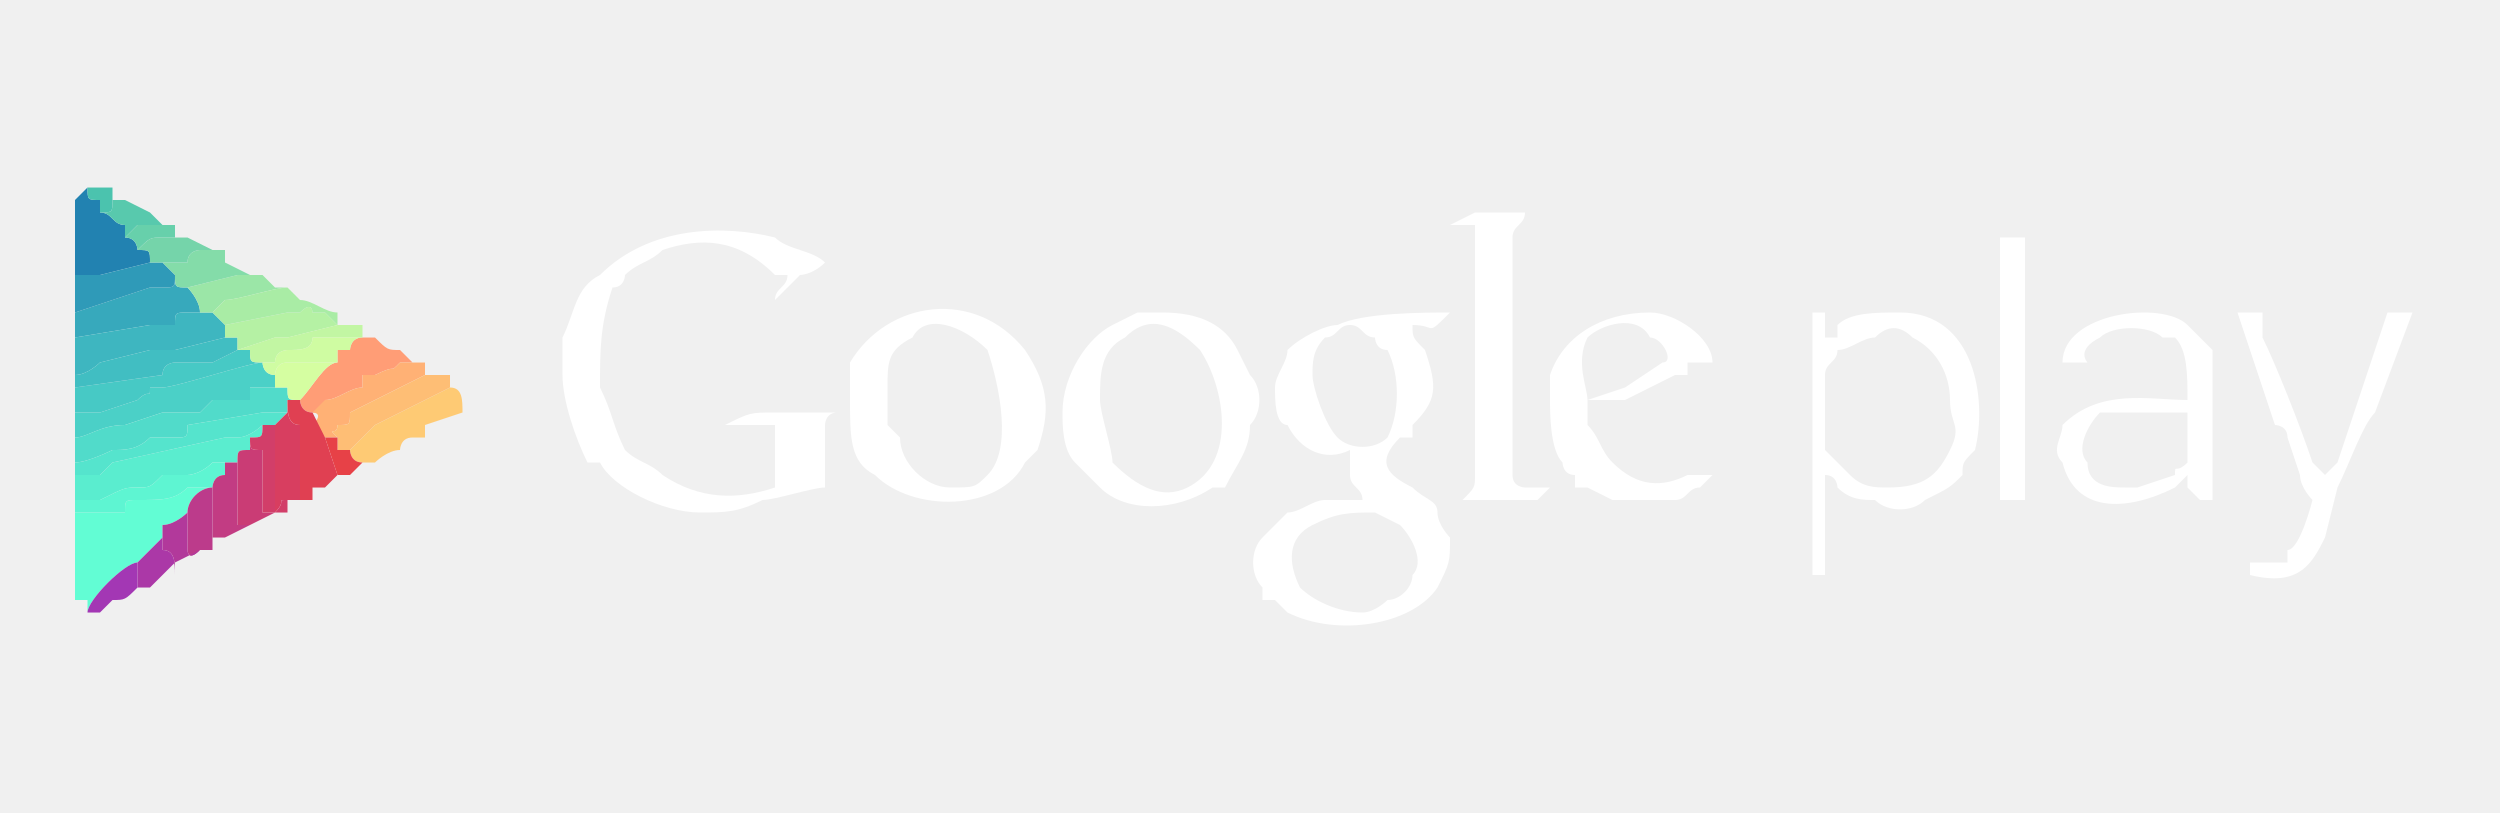
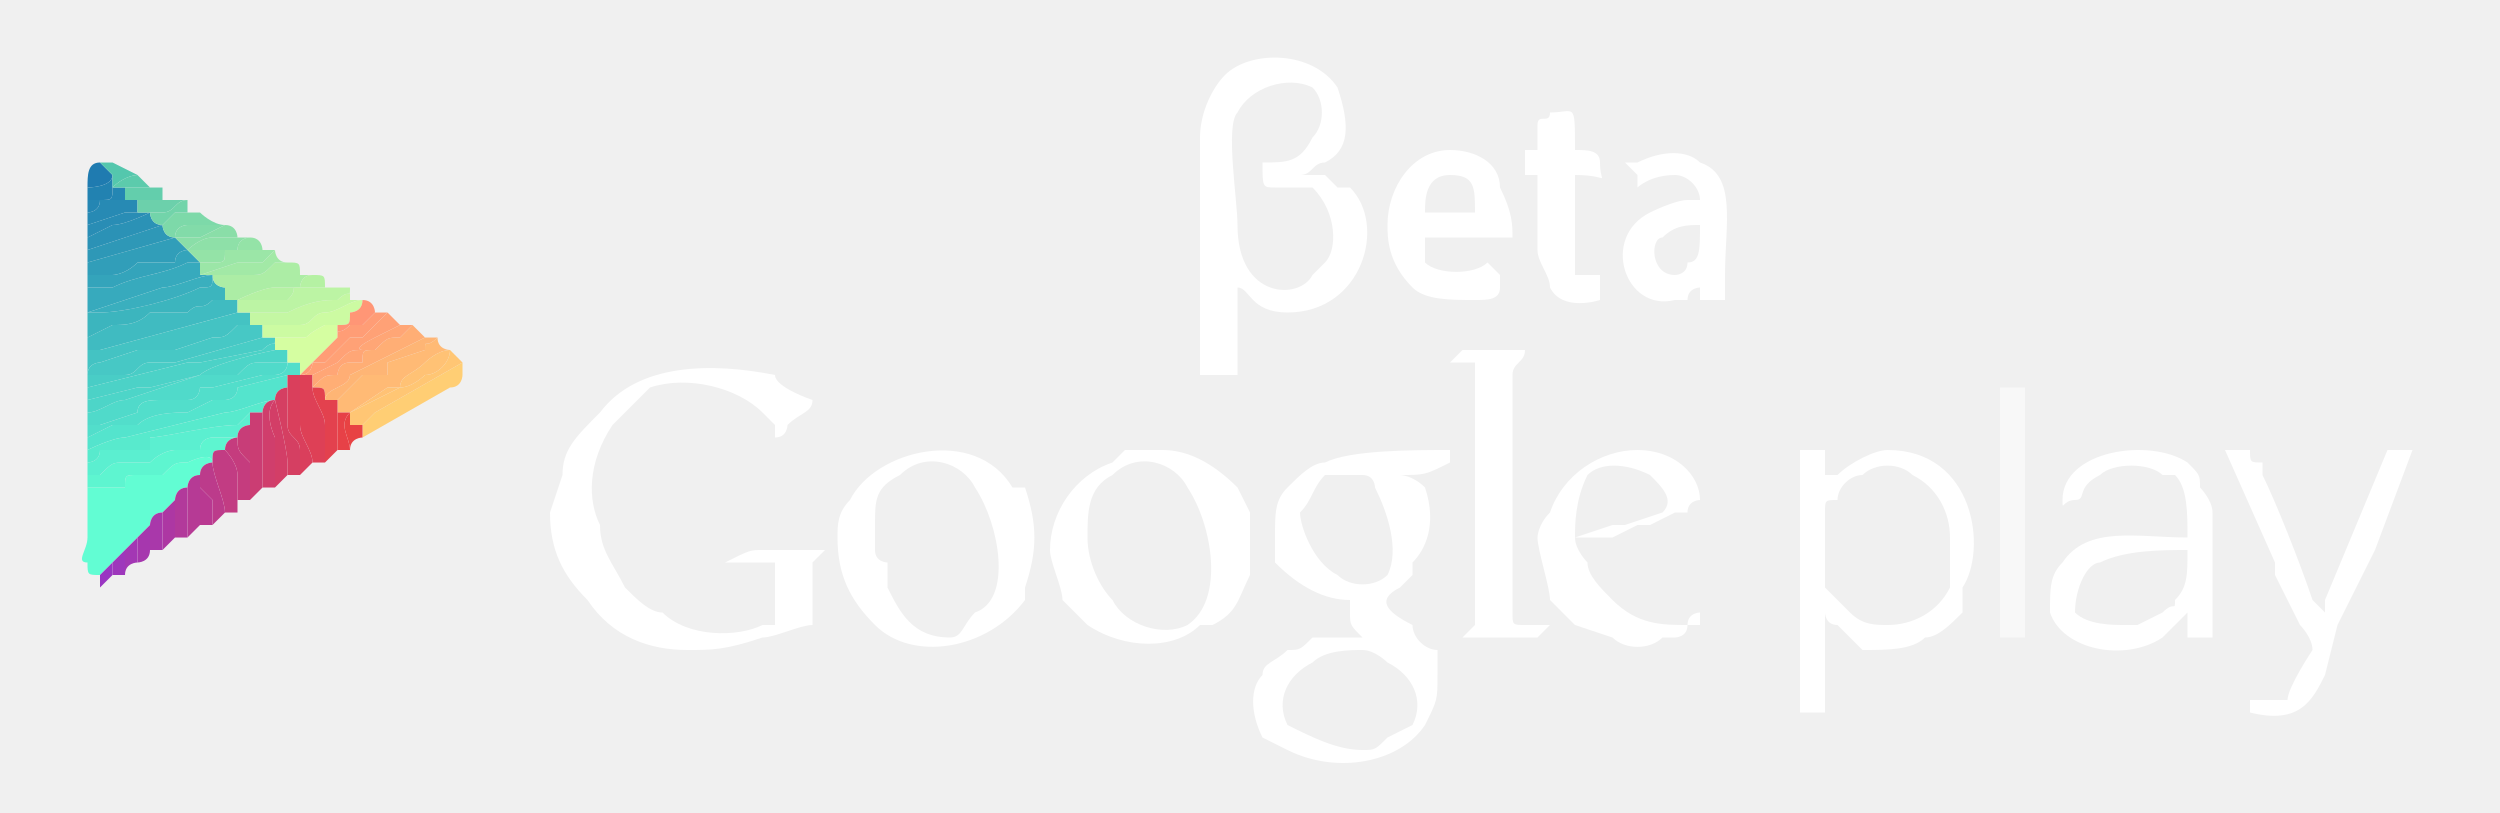
<svg xmlns="http://www.w3.org/2000/svg" xml:space="preserve" width="200px" height="65px" version="1.1" style="shape-rendering:geometricPrecision; text-rendering:geometricPrecision; image-rendering:optimizeQuality; fill-rule:evenodd; clip-rule:evenodd" viewBox="0 0 200 65">
  <defs>
    <style type="text/css">
   
-     .fil4 {fill:#2282B1}
-     .fil15 {fill:#2F9AB8}
-     .fil7 {fill:#37A9BC}
-     .fil8 {fill:#3EB6C0}
-     .fil13 {fill:#41BEC2}
-     .fil9 {fill:#47C9C5}
-     .fil37 {fill:#4BC3AE}
-     .fil3 {fill:#4BD0C7}
-     .fil5 {fill:#51DBCA}
-     .fil10 {fill:#55E4CD}
-     .fil34 {fill:#58C9AD}
-     .fil6 {fill:#5AEDCF}
-     .fil17 {fill:#5EF5D2}
-     .fil2 {fill:#62FDD4}
-     .fil36 {fill:#67D0AB}
-     .fil30 {fill:#75D4AA}
-     .fil25 {fill:#84DCA9}
-     .fil19 {fill:#9BE6A7}
-     .fil33 {fill:#A337B4}
-     .fil23 {fill:#A9ECA5}
-     .fil29 {fill:#AB38A7}
-     .fil31 {fill:#B2399B}
-     .fil20 {fill:#B5F1A4}
-     .fil27 {fill:#BC3B8B}
-     .fil22 {fill:#C23C83}
-     .fil24 {fill:#C2F6A3}
-     .fil21 {fill:#CA3C75}
-     .fil26 {fill:#CFFCA2}
-     .fil28 {fill:#D23E69}
+     .fil59 {fill:#1F7BB0}
+     .fil66 {fill:#2282B1}
+     .fil69 {fill:#2486B3}
+     .fil50 {fill:#278AB4}
+     .fil53 {fill:#298DB5}
+     .fil36 {fill:#2B92B6}
+     .fil28 {fill:#2E98B7}
+     .fil22 {fill:#319EB9}
+     .fil31 {fill:#34A4BB}
+     .fil17 {fill:#37AABD}
+     .fil29 {fill:#3AAFBE}
+     .fil11 {fill:#3CB5BE}
+     .fil7 {fill:#40BBC1}
+     .fil8 {fill:#44C3C3}
+     .fil10 {fill:#47C8C5}
+     .fil18 {fill:#49CDC6}
+     .fil19 {fill:#4CD2C7}
+     .fil16 {fill:#4DD5C8}
+     .fil9 {fill:#50DACA}
+     .fil15 {fill:#52DECB}
+     .fil68 {fill:#54C7AD}
+     .fil6 {fill:#54E4CD}
+     .fil14 {fill:#58EACD}
+     .fil13 {fill:#5BEFD0}
+     .fil78 {fill:#5CCBAC}
+     .fil12 {fill:#5EF5D0}
+     .fil5 {fill:#62FDD3}
+     .fil74 {fill:#63CEAC}
+     .fil61 {fill:#6CD0AB}
+     .fil67 {fill:#72D4AA}
+     .fil54 {fill:#7DD9A9}
+     .fil62 {fill:#82DBA9}
+     .fil1 {fill:#88DEB1}
+     .fil65 {fill:#8ADEA8}
+     .fil63 {fill:#8EE0A8}
+     .fil52 {fill:#94E3A7}
+     .fil79 {fill:#9A36C2}
+     .fil56 {fill:#9BE6A7}
+     .fil77 {fill:#9E37BC}
+     .fil44 {fill:#A2E9A6}
+     .fil76 {fill:#A337B4}
+     .fil70 {fill:#A637AE}
+     .fil4 {fill:#A6EBA9}
+     .fil72 {fill:#A938AA}
+     .fil23 {fill:#ACEDA5}
+     .fil55 {fill:#AD37A3}
+     .fil64 {fill:#B2399B}
+     .fil46 {fill:#B5F1A3}
+     .fil58 {fill:#B63A95}
+     .fil60 {fill:#B93991}
+     .fil49 {fill:#BC3B8B}
+     .fil30 {fill:#BCF4A4}
+     .fil40 {fill:#C23C83}
+     .fil25 {fill:#C4F7A3}
+     .fil48 {fill:#C53C7E}
+     .fil57 {fill:#C83D78}
+     .fil43 {fill:#CB3D73}
+     .fil27 {fill:#CCFBA2}
+     .fil41 {fill:#D03E6C}
+     .fil51 {fill:#D33E67}
+     .fil39 {fill:#D53F62}
    .fil32 {fill:#D5FEA1}
-     .fil18 {fill:#D83E60}
-     .fil16 {fill:#E04052}
-     .fil35 {fill:#E74147}
-     .fil14 {fill:#FEBE75}
-     .fil12 {fill:#FECA74}
-     .fil0 {fill:#FF9D76}
-     .fil11 {fill:#FFB175}
-     .fil1 {fill:white}
+     .fil35 {fill:#DA3F5C}
+     .fil26 {fill:#DE4056}
+     .fil45 {fill:#E3414E}
+     .fil71 {fill:#E74147}
+     .fil75 {fill:#E84243}
+     .fil3 {fill:#F8F8F8}
+     .fil34 {fill:#FEB575}
+     .fil73 {fill:#FF9676}
+     .fil42 {fill:#FF9D76}
+     .fil47 {fill:#FFA176}
+     .fil38 {fill:#FFA676}
+     .fil24 {fill:#FFAE75}
+     .fil20 {fill:#FFBA75}
+     .fil33 {fill:#FFC275}
+     .fil37 {fill:#FFC674}
+     .fil21 {fill:#FFCE74}
+     .fil2 {fill:white}
+     .fil0 {fill:white}
   
  </style>
  </defs>
  <g id="Слой_x0020_1">
-     <path class="fil0" d="M29 27c-1,0 -1,1 -1,1 -1,0 -1,0 -1,0 0,0 0,1 0,1 0,0 0,0 0,0 -1,0 -2,2 -3,3 0,0 0,0 0,0l0 0c0,0 0,1 1,1 0,0 0,0 1,0 0,-1 0,-1 0,-1 1,0 2,-1 3,-1 0,-1 0,0 0,-1l1 0c2,-1 1,0 2,-1l1 0c-1,-1 -1,-1 -1,-1 -1,0 -1,0 -2,-1l-1 0c0,-1 0,-1 0,-1l0 1c0,0 0,0 0,0z" />
-     <path class="fil0" d="M41 66c0,0 1,0 2,0l4 0c1,0 1,0 2,0l-8 0z" />
-     <path class="fil1" d="M109 49c-2,0 -4,-1 -5,-2 -1,-2 -1,-4 1,-5 2,-1 3,-1 5,-1 0,0 2,1 2,1 1,1 2,3 1,4 0,1 -1,2 -2,2 0,0 -1,1 -2,1zm-1 -23c1,0 1,1 2,1 0,0 0,1 1,1 1,2 1,5 0,7 -1,1 -3,1 -4,0 -1,-1 -2,-4 -2,-5 0,-1 0,-2 1,-3 1,0 1,-1 2,-1zm-6 5c0,1 0,3 1,3 1,2 3,3 5,2 0,1 0,1 0,2 0,1 1,1 1,2 -1,0 -2,0 -3,0 -1,0 -2,1 -3,1 0,0 -1,1 -2,2 -1,1 -1,3 0,4 0,1 0,1 0,1 1,0 1,0 1,0l1 1c4,2 10,1 12,-2 1,-2 1,-2 1,-4 0,0 -1,-1 -1,-2 0,-1 -1,-1 -2,-2 -2,-1 -3,-2 -1,-4l1 0c0,-1 0,0 0,-1 0,0 0,0 0,0 2,-2 2,-3 1,-6 -1,-1 -1,-1 -1,-2 2,0 1,1 3,-1 0,0 0,0 0,0 -2,0 -7,0 -9,1 -1,0 -3,1 -4,2 0,1 -1,2 -1,3z" />
-     <path class="fil1" d="M45 30c0,2 1,5 2,7 0,0 0,0 1,0 1,2 5,4 8,4 2,0 3,0 5,-1 1,0 4,-1 5,-1l0 -5c0,0 0,-1 1,-1 -2,0 -4,0 -5,0 -2,0 -2,0 -4,1l0 0 4 0 0 5c0,0 0,0 0,0 -3,1 -6,1 -9,-1 -1,-1 -2,-1 -3,-2 -1,-2 -1,-3 -2,-5 0,-3 0,-5 1,-8 1,0 1,-1 1,-1 1,-1 2,-1 3,-2 3,-1 6,-1 9,2 0,0 0,0 0,0l1 0c0,1 -1,1 -1,2 1,-1 1,-1 2,-2 0,0 1,0 2,-1 -1,-1 -3,-1 -4,-2 -4,-1 -10,-1 -14,3 -2,1 -2,3 -3,5l0 3z" />
-     <path class="fil1" d="M71 31c0,-2 0,-3 2,-4 1,-2 4,-1 6,1 1,3 2,8 0,10 -1,1 -1,1 -3,1 -2,0 -4,-2 -4,-4l-1 -1c0,0 0,-1 0,-1 0,-1 0,-1 0,-2zm-3 1c0,3 0,5 2,6 3,3 10,3 12,-1l1 -1c1,-3 1,-5 -1,-8 0,0 0,0 0,0 -4,-5 -11,-4 -14,1 0,1 0,2 0,3z" />
-     <path class="fil1" d="M88 32c0,-2 0,-4 2,-5 2,-2 4,-1 6,1 2,3 3,9 -1,11 -2,1 -4,0 -6,-2 0,-1 -1,-4 -1,-5zm-3 1c0,1 0,3 1,4 0,0 1,1 2,2 2,2 6,2 9,0l1 0c1,-2 2,-3 2,-5 1,-1 1,-3 0,-4l-1 -2c-1,-2 -3,-3 -6,-3 -1,0 -1,0 -2,0l-2 1c-2,1 -4,4 -4,7z" />
-     <path class="fil1" d="M151 39c-1,0 -2,0 -3,-1l-1 -1c0,0 -1,-1 -1,-1l0 -6c0,-1 1,-1 1,-2 1,0 2,-1 3,-1 1,-1 2,-1 3,0 2,1 3,3 3,5 0,2 1,2 0,4 -1,2 -2,3 -5,3zm-5 -12l0 -2 -1 0 0 21 1 0 0 -8c1,0 1,1 1,1l0 0c1,1 2,1 3,1 1,1 3,1 4,0 2,-1 2,-1 3,-2 0,-1 0,-1 1,-2 1,-4 0,-11 -6,-11 -2,0 -4,0 -5,1 0,1 0,1 0,1 -1,0 0,0 -1,0z" />
-     <path class="fil1" d="M170 39c-1,0 -3,0 -3,-2 -1,-1 0,-3 1,-4 2,0 5,0 7,0 0,2 0,3 0,4 -1,1 -1,0 -1,1 0,0 0,0 0,0l-3 1c0,0 0,0 -1,0zm-5 -10c0,0 1,0 2,0 0,0 -1,-1 1,-2 1,-1 4,-1 5,0 1,0 1,0 1,0 1,1 1,3 1,5 -3,0 -7,-1 -10,2 0,1 -1,2 0,3 1,4 5,4 9,2 0,0 0,0 0,0 0,0 0,0 0,0l1 -1 0 1c0,0 1,1 1,1l1 0c0,0 0,-1 0,-2l0 -8c0,-1 0,-2 0,-2 -1,-1 -1,-1 -2,-2 -2,-2 -10,-1 -10,3z" />
-     <path class="fil1" d="M116 18l2 0 0 20c0,1 0,1 -1,2l6 0 1 -1c0,0 0,0 0,0l-2 0c0,0 -1,0 -1,-1l0 -19c0,-1 1,-1 1,-2 0,0 -4,0 -4,0l-2 1c0,0 0,0 0,0 0,0 0,0 0,0l0 0z" />
-     <path class="fil1" d="M127 32c0,-1 -1,-3 0,-5 1,-1 4,-2 5,0 1,0 2,2 1,2l-3 2c0,0 0,0 0,0l-3 1zm10 6c-1,0 -1,0 -2,0 -2,1 -4,1 -6,-1l0 0c-1,-1 -1,-2 -2,-3 0,0 0,-1 0,-2 0,0 0,0 1,0 1,0 1,0 2,0l2 -1c0,0 0,0 0,0l2 -1c0,0 1,0 1,0 0,0 0,0 0,-1 1,0 1,0 2,0 0,-2 -3,-4 -5,-4 -4,0 -7,2 -8,5 0,1 0,1 0,2 0,1 0,4 1,5 0,0 0,1 1,1l0 1c0,0 1,0 1,0l2 1c1,0 3,0 4,0 1,0 1,0 1,0 1,0 1,-1 2,-1 0,0 0,0 0,0l1 -1c0,0 0,0 0,0z" />
-     <path class="fil1" d="M185 40c0,0 -1,4 -2,4 0,1 0,1 0,1 -1,0 -2,0 -3,0 0,0 0,1 0,1 4,1 5,-1 6,-3l1 -4c1,-2 2,-5 3,-6l3 -8 -2 0 -4 12c0,0 -1,1 -1,1l0 0c0,0 -1,-1 -1,-1 -1,-3 -3,-8 -4,-10 0,0 0,0 0,-1 0,0 0,0 0,-1l-2 0 3 9c0,0 1,0 1,1l1 3c0,1 1,2 1,2z" />
-     <polygon class="fil1" points="160,40 162,40 162,19 160,19 " />
-     <polygon class="fil1" points="137,38 137,38 137,38 " />
-     <path class="fil2" d="M6 41c0,2 0,5 0,7l1 0 0 1c0,-1 3,-4 4,-4l2 -2c0,0 0,-1 0,-1 1,0 2,-1 2,-1 0,-1 1,-2 2,-2 -1,0 -2,0 -2,0 -1,1 -2,1 -4,1 0,0 0,0 0,0 -1,0 -1,0 -1,1 0,0 0,0 -1,0 0,0 0,0 0,0 -1,0 -1,0 -2,0 0,0 -1,0 -1,0z" />
-     <path class="fil3" d="M6 33l0 2c1,0 2,-1 4,-1 0,0 0,0 0,0l3 -1c0,0 0,0 1,0 0,0 0,0 0,0 1,0 0,0 1,0 0,0 0,0 0,0 1,0 1,0 1,0 1,-1 1,-1 1,-1l3 0c0,-1 0,0 0,-1 1,0 2,0 3,0 -1,0 0,0 -1,0 0,0 0,-1 0,-1 0,0 0,0 0,0 0,0 0,0 0,0 -1,0 -1,-1 -1,-1 -1,0 -7,2 -8,2 0,0 0,0 -1,0 0,1 0,0 -1,1l-3 1c0,0 -1,0 -1,0 0,0 0,0 -1,0z" />
-     <path class="fil4" d="M6 48c0,-2 0,-5 0,-7l0 -1 0 -2 0 -1 0 -2 0 -2 0 -2 0 -1 0 -2 0 -3 0 -3c0,0 0,0 0,0 1,0 0,0 1,0 0,0 0,0 1,0l4 -1c0,-1 0,-1 -1,-1 0,0 0,-1 -1,-1 0,-1 0,0 0,-1 -1,0 -1,-1 -2,-1 0,-1 0,-1 0,-1 -1,0 -1,0 -1,-1l1 0c0,0 0,0 -1,0l0 0 -1 1c0,1 0,5 0,6l0 25c0,0 0,0 0,1 0,0 0,0 0,0z" />
-     <path class="fil5" d="M6 35l0 2 0 0c1,0 3,-1 3,-1 1,0 2,0 3,-1 1,0 2,0 2,0 1,0 1,0 1,-1l6 -1c0,0 1,0 2,0l0 0c0,-1 0,0 0,-1 0,0 0,0 0,0l1 0 0 0c-1,0 -1,0 -1,-1 0,0 0,0 0,0 -1,0 -2,0 -3,0 0,1 0,0 0,1l-3 0c0,0 0,0 -1,1 0,0 0,0 -1,0 0,0 0,0 0,0 -1,0 0,0 -1,0 0,0 0,0 0,0 -1,0 -1,0 -1,0l-3 1c0,0 0,0 0,0 -2,0 -3,1 -4,1z" />
-     <path class="fil6" d="M6 38l0 2c2,0 1,0 2,0 2,-1 2,-1 3,-1 1,0 1,0 2,-1 0,0 1,0 2,0 0,0 1,0 2,-1 0,0 1,0 1,0 1,0 1,0 1,0 0,-1 0,-1 1,-1 0,0 0,-1 0,-1 1,0 1,0 1,-1 0,0 -1,1 -2,1 0,0 0,0 -1,0l-9 2c-1,1 -1,1 -1,1 0,0 -2,0 -2,0z" />
-     <path class="fil7" d="M6 25l0 3c0,0 0,0 0,-1l6 -1c1,0 1,0 2,0 0,-1 0,-1 1,-1 0,0 1,0 1,0l0 0c0,-1 -1,-2 -1,-2 -1,0 -1,0 -1,-1 0,1 0,1 -1,1 0,0 -1,0 -1,0l-6 2z" />
-     <path class="fil8" d="M6 28l0 2 0 0c1,0 2,-1 2,-1l4 -1c0,0 1,0 1,0 0,0 0,0 1,0 0,0 0,0 0,0l4 -1c0,-1 0,0 0,-1 0,0 0,0 0,0 0,0 0,0 0,0 0,0 0,0 0,0 0,0 0,0 0,0l-1 -1 -1 0 0 0c0,0 -1,0 -1,0 -1,0 -1,0 -1,1 -1,0 -1,0 -2,0l-6 1c0,1 0,1 0,1z" />
-     <path class="fil9" d="M6 31l0 2c1,0 1,0 1,0 0,0 1,0 1,0l3 -1c1,-1 1,0 1,-1 1,0 1,0 1,0 1,0 7,-2 8,-2 0,0 0,0 0,0 0,0 0,0 0,0 0,0 0,0 0,0 -1,0 -1,0 -1,-1 0,0 0,0 0,0 0,0 0,0 0,0l-1 0 -2 1c0,0 -1,0 -1,0l-2 0c0,0 -1,0 -1,1l-7 1z" />
-     <path class="fil10" d="M6 37l0 1c0,0 2,0 2,0 0,0 0,0 1,-1l9 -2c1,0 1,0 1,0 1,0 2,-1 2,-1 0,0 0,0 1,0l1 -1 0 0c-1,0 -2,0 -2,0l-6 1c0,1 0,1 -1,1 0,0 -1,0 -2,0 -1,1 -2,1 -3,1 0,0 -2,1 -3,1l0 0z" />
-     <path class="fil11" d="M25 34l1 1c0,0 0,0 1,0 -1,-1 0,0 0,-1 1,0 1,0 1,-1l6 -3c0,0 0,0 0,0l1 0c0,0 0,0 0,0 0,0 0,0 0,0 0,0 0,0 -1,0 0,-1 0,-1 0,-1l-1 0 -1 0c-1,1 0,0 -2,1l-1 0c0,1 0,0 0,1 -1,0 -2,1 -3,1 0,0 -1,1 -1,1 0,0 1,0 0,1z" />
-     <path class="fil12" d="M28 36c0,0 0,1 1,1l1 0c0,0 0,0 0,0 0,0 1,-1 2,-1 0,0 0,-1 1,-1 0,0 0,0 0,0 1,0 0,0 1,0 0,0 0,-1 0,-1l3 -1c0,0 0,0 0,0l0 0c0,0 0,0 0,0 0,-1 0,-2 -1,-2l0 0c0,0 0,0 0,0l-6 3c-1,1 -1,1 -2,2l0 0z" />
-     <path class="fil13" d="M6 30l0 1 7 -1c0,-1 1,-1 1,-1l2 0c0,0 1,0 1,0l2 -1c0,0 0,-1 0,-1 0,0 0,0 0,0 -1,0 -1,0 -1,0l-4 1c0,0 0,0 0,0 -1,0 -1,0 -1,0 0,0 -1,0 -1,0l-4 1c0,0 -1,1 -2,1l0 0z" />
-     <path class="fil14" d="M27 35c0,0 0,0 0,1 1,0 0,0 1,0l0 0c1,-1 1,-1 2,-2l6 -3c0,0 0,0 0,0 0,-1 0,0 0,0 0,-1 0,-1 0,-1 -1,0 -1,0 -1,0l0 0c0,0 0,0 0,0 0,0 0,0 0,0l-1 0c0,0 0,0 0,0l-6 3c0,1 0,1 -1,1 0,1 -1,0 0,1z" />
-     <path class="fil15" d="M6 25l6 -2c0,0 1,0 1,0 1,0 1,0 1,-1 0,0 -1,-1 -1,-1 0,0 0,0 -1,0l-4 1c-1,0 -1,0 -1,0 -1,0 0,0 -1,0 0,0 0,0 0,0l0 3z" />
-     <path class="fil16" d="M23 32c0,1 0,2 1,2 0,1 0,1 0,2 0,1 0,2 0,4 0,0 0,0 0,0l1 0c0,-1 0,-1 0,-1 1,0 1,0 1,0l1 -1c1,0 1,0 1,0 0,0 -1,0 -1,0 0,0 0,0 0,0l-1 -3c0,0 0,0 0,0l-1 -2c-1,0 -1,-1 -1,-1l-1 0z" />
-     <path class="fil17" d="M6 40l0 1c0,0 1,0 1,0 1,0 1,0 2,0 0,0 0,0 0,0 1,0 1,0 1,0 0,-1 0,-1 1,-1 0,0 0,0 0,0 2,0 3,0 4,-1 0,0 1,0 2,0l0 0c0,0 0,-1 1,-1 0,0 0,-1 0,-1 0,0 -1,0 -1,0 -1,1 -2,1 -2,1 -1,0 -2,0 -2,0 -1,1 -1,1 -2,1 -1,0 -1,0 -3,1 -1,0 0,0 -2,0z" />
-     <path class="fil18" d="M23 33l-1 1c0,0 0,1 0,2 0,0 0,0 0,0l0 5c1,-1 0,-1 1,-1l0 0c0,0 0,0 0,0l1 0c0,0 0,0 0,0l0 0c1,0 0,0 0,0 0,0 0,0 0,0 0,-2 0,-3 0,-4 0,-1 0,-1 0,-2 -1,0 -1,-1 -1,-2 0,0 0,0 0,0 0,1 0,0 0,1z" />
-     <path class="fil19" d="M15 23c0,0 1,1 1,2l1 0c0,0 0,0 1,-1 1,0 4,-1 5,-1 0,0 0,0 -1,0 0,0 0,0 0,0l-1 -1c-1,0 -1,0 -2,0l-4 1z" />
-     <path class="fil20" d="M18 26c0,0 0,0 0,0 0,0 0,0 0,0 0,1 0,0 0,1 0,0 0,0 1,0 0,0 0,0 0,0 0,0 0,1 0,1l1 0 -1 0 3 -1c0,0 1,0 1,0 0,0 0,0 0,0l4 -1 0 0c0,0 0,0 0,0l0 0c0,0 -1,-1 -1,-1 0,0 0,0 -1,0 0,0 0,-1 -1,0 -1,0 0,0 -1,0 0,0 -5,1 -5,1z" />
-     <path class="fil21" d="M19 37c0,1 0,3 0,4 0,0 0,1 0,1 1,0 1,0 1,0 0,0 0,0 0,0l2 -1c0,0 0,0 0,0 0,0 0,0 -1,0 0,-1 0,-1 0,-2l0 -2c0,-1 0,-1 0,-1 -1,0 -1,0 -1,-1 0,0 0,1 0,1 -1,0 -1,0 -1,1z" />
-     <path class="fil22" d="M18 37c0,0 0,1 0,1 -1,0 -1,1 -1,1 0,1 0,4 0,4l0 0c1,0 0,0 1,0l2 -1c0,0 0,0 0,0 0,0 0,0 0,0 0,0 0,0 0,0 0,0 0,0 -1,0 0,0 0,-1 0,-1 0,-1 0,-3 0,-4 0,0 0,0 -1,0z" />
-     <path class="fil23" d="M17 25l1 1c0,0 0,0 0,0 0,0 0,0 0,0 0,0 5,-1 5,-1 1,0 0,0 1,0 1,-1 1,0 1,0 1,0 1,0 1,0 0,0 1,1 1,1 0,-1 0,-1 0,-1 -1,0 -2,-1 -3,-1 0,0 0,0 0,0l-1 -1c-1,0 -4,1 -5,1 -1,1 -1,1 -1,1z" />
-     <path class="fil24" d="M20 28c0,0 0,0 0,0 0,0 0,0 0,0 0,1 0,1 1,1 0,0 0,0 1,0 0,-1 1,-1 1,-1 1,0 2,0 2,-1 1,0 1,0 2,0 1,0 0,0 2,0 0,0 0,0 0,0l0 -1c-1,0 -1,0 -1,0l-1 0 0 0 -4 1c0,0 0,0 0,0 0,0 -1,0 -1,0l-3 1 1 0z" />
-     <path class="fil25" d="M13 21c0,0 1,1 1,1 0,1 0,1 1,1l4 -1c1,0 1,0 2,0 0,0 0,0 -1,0 0,0 0,0 0,0 0,0 0,0 0,0l-2 -1c0,0 0,0 0,0 0,-1 0,-1 0,-1 0,0 0,0 0,0l-1 0c0,0 0,0 -1,0 0,0 -1,0 -1,1 0,0 0,0 0,0 -1,0 -1,0 -1,0 -1,0 -1,0 -1,0z" />
-     <path class="fil26" d="M21 29c0,0 0,0 0,0 0,0 0,0 0,0 0,0 0,0 0,0 0,0 0,1 1,1l0 0c0,0 0,-1 1,-1 1,0 0,0 1,0 1,0 2,0 3,0 0,0 0,0 0,0 0,0 0,-1 0,-1 0,0 0,0 1,0 0,0 0,-1 1,-1 -2,0 -1,0 -2,0 -1,0 -1,0 -2,0 0,1 -1,1 -2,1 0,0 -1,0 -1,1 -1,0 -1,0 -1,0z" />
-     <path class="fil27" d="M15 41c0,0 0,1 0,2 0,0 0,1 0,1 0,0 0,1 1,0 0,0 1,0 1,0 0,0 0,0 0,-1l0 0c0,0 0,-3 0,-4l0 0c-1,0 -2,1 -2,2z" />
-     <path class="fil28" d="M21 34c0,1 0,1 -1,1 0,1 0,1 1,1 0,0 0,0 0,1l0 2c0,1 0,1 0,2 1,0 1,0 1,0 0,0 0,0 1,0 0,-1 0,0 0,-1 -1,0 0,0 -1,1l0 -5c0,0 0,0 0,0 0,-1 0,-2 0,-2 -1,0 -1,0 -1,0z" />
-     <path class="fil29" d="M11 45c0,0 0,1 0,2 0,0 0,0 0,0l0 0c1,0 1,0 1,0l2 -2c0,1 0,0 0,1 0,-1 0,-2 -1,-2 0,-1 0,-1 0,-2 0,0 0,1 0,1l-2 2z" />
-     <path class="fil30" d="M11 20c1,0 1,0 1,1 1,0 1,0 1,0 0,0 0,0 1,0 0,0 0,0 1,0 0,0 0,0 0,0 0,-1 1,-1 1,-1 1,0 1,0 1,0 0,0 0,0 0,0l-2 -1c-1,0 -1,0 -1,0 -1,0 -1,0 -1,0 -1,0 -1,0 -2,1z" />
-     <path class="fil31" d="M13 42c0,1 0,1 0,2 1,0 1,1 1,2 0,-1 0,0 0,-1l2 -1c-1,1 -1,0 -1,0 0,0 0,-1 0,-1 0,-1 0,-2 0,-2 0,0 -1,1 -2,1z" />
-     <path class="fil32" d="M22 30c0,0 0,0 0,0 0,0 0,0 0,0 0,0 0,1 0,1 1,0 0,0 1,0 0,0 0,0 0,0 0,1 0,1 1,1 0,0 0,0 0,0 1,-1 2,-3 3,-3 -1,0 -2,0 -3,0 -1,0 0,0 -1,0 -1,0 -1,1 -1,1l0 0z" />
-     <path class="fil33" d="M7 48l0 1c0,0 0,0 1,0 0,0 1,-1 1,-1 1,0 1,0 2,-1l0 0c0,0 0,0 0,0 0,-1 0,-2 0,-2 -1,0 -4,3 -4,4l0 -1z" />
-     <path class="fil34" d="M8 17c1,0 1,1 2,1 0,1 0,0 0,1 1,-1 1,-1 1,-1 1,0 1,0 1,0 1,0 1,0 1,0 0,0 0,0 -1,-1l-2 -1c0,0 0,0 -1,0 0,1 0,1 -1,1z" />
-     <path class="fil35" d="M28 38c0,0 0,0 1,-1l0 0c1,0 1,0 1,0 0,0 0,0 0,0l-1 0c-1,0 -1,-1 -1,-1 -1,0 0,0 -1,0 0,-1 0,-1 0,-1 -1,0 -1,0 -1,0 0,0 0,0 0,0l1 3c0,0 0,0 0,0 0,0 1,0 1,0z" />
-     <path class="fil36" d="M10 19c1,0 1,1 1,1 1,-1 1,-1 2,-1 0,0 0,0 1,0 0,0 0,0 1,0 0,0 0,0 -1,0l0 -1c0,0 0,0 -1,0l0 0c0,0 0,0 -1,0 0,0 0,0 -1,0 0,0 0,0 -1,1z" />
-     <path class="fil37" d="M8 17c1,0 1,0 1,-1 1,0 1,0 1,0 0,0 0,0 -1,0 0,0 0,0 0,-1 -1,0 -1,0 -1,0l0 0 -1 0c0,1 0,1 1,1 0,0 0,0 0,1z" />
+     <g id="_113711320064">
+       <path class="fil0" d="M101 13c0,2 0,2 1,2 0,0 2,0 3,0 2,2 2,5 1,6l-1 1c-1,2 -6,2 -6,-4 0,-2 -1,-8 0,-9 1,-2 4,-3 6,-2 1,1 1,3 0,4 -1,2 -2,2 -4,2 0,0 0,0 0,0zm-5 -2l0 19 3 0 0 -7c1,0 1,2 4,2 6,0 8,-7 5,-10 -1,0 -1,0 -1,0 0,0 0,0 0,0 -1,-1 -1,-1 -1,-1 0,0 -1,0 -2,0 1,0 1,-1 2,-1 2,-1 2,-3 1,-6 -2,-3 -7,-3 -9,-1 -1,1 -2,3 -2,5z" />
+       <path class="fil0" d="M116 14c2,0 2,1 2,3l-4 0c0,-1 0,-3 2,-3zm-5 4c0,1 0,3 2,5 1,1 3,1 5,1 1,0 2,0 2,-1 0,0 0,-1 0,-1 0,0 0,0 -1,-1 -1,1 -4,1 -5,0 0,-1 0,-1 0,-2l7 0c0,-1 0,-2 -1,-4 0,-2 -2,-3 -4,-3 -3,0 -5,3 -5,6z" />
+       <path class="fil0" d="M134 22c-2,0 -2,-3 -1,-3 1,-1 2,-1 3,-1 0,2 0,3 -1,3 0,1 -1,1 -1,1zm-4 -9l1 1c0,1 0,1 0,1 0,0 1,-1 3,-1 1,0 2,1 2,2 -1,0 -1,0 -1,0 -1,0 -3,1 -3,1 -4,2 -2,8 2,7 0,0 1,0 1,0 0,-1 1,-1 1,-1 0,0 0,0 0,1l2 0c0,-1 0,-1 0,-2 0,-4 1,-8 -2,-9 -1,-1 -3,-1 -5,0 0,0 0,0 -1,0z" />
+       <path class="fil0" d="M123 10l0 2c-1,0 -1,0 -1,0l0 2c0,0 0,0 1,0l0 6c0,1 1,2 1,3 1,2 4,1 4,1l0 -2 0 0 -2 0c0,-1 0,-1 0,-1l0 -7c3,0 2,1 2,-1 0,-1 -1,-1 -2,-1 0,-4 0,-3 -2,-3 0,1 -1,0 -1,1z" />
+     </g>
+     <g id="_113711317344">
+       <polygon class="fil1" points="6,27 6,27 6,27 " />
+       <polygon class="fil1" points="6,27 6,27 " />
+     </g>
+     <g id="_113711314880">
+       <g>
+         <path class="fil2" d="M109 60c-2,0 -4,-1 -6,-2 -1,-2 0,-4 2,-5 1,-1 3,-1 4,-1 1,0 2,1 2,1 2,1 3,3 2,5 0,0 -2,1 -2,1 -1,1 -1,1 -2,1zm-2 -22c1,0 2,0 2,0 1,0 1,1 1,1 1,2 2,5 1,7 -1,1 -3,1 -4,0 -2,-1 -3,-4 -3,-5 1,-1 1,-2 2,-3 0,0 1,0 1,0zm-5 5c0,1 0,2 0,2 2,2 4,3 6,3 0,0 0,0 0,1 0,1 0,1 1,2 -1,0 -3,0 -4,0 -1,1 -1,1 -2,1 -1,1 -2,1 -2,2 -1,1 -1,3 0,5 0,0 0,0 0,0 0,0 0,0 0,0l2 1c4,2 9,1 11,-2 1,-2 1,-2 1,-4 0,0 0,-1 0,-2 -1,0 -2,-1 -2,-2 -2,-1 -3,-2 -1,-3l1 -1c0,0 0,0 0,0 0,0 0,0 0,-1 1,-1 2,-3 1,-6 -1,-1 -2,-1 -2,-1 2,0 2,0 4,-1 0,-1 0,0 0,-1 -3,0 -8,0 -10,1 -1,0 -2,1 -3,2 -1,1 -1,2 -1,4z" />
+         <path class="fil2" d="M44 41c0,3 1,5 3,7 0,0 0,0 0,0 2,3 5,4 8,4 2,0 3,0 6,-1 1,0 3,-1 4,-1l0 -5c0,0 1,-1 1,-1 -2,0 -3,0 -5,0 -1,0 -1,0 -3,1l0 0 4 0 0 5c-1,0 0,0 -1,0 -2,1 -6,1 -8,-1 -1,0 -2,-1 -3,-2 -1,-2 -2,-3 -2,-5 -1,-2 -1,-5 1,-8 0,0 0,0 1,-1 1,-1 1,-1 2,-2 3,-1 7,0 9,2 0,0 0,0 0,0l1 1c0,0 0,0 0,1 1,0 1,-1 1,-1 1,-1 2,-1 2,-2 0,0 -3,-1 -3,-2 -5,-1 -11,-1 -14,3 -2,2 -3,3 -3,5l-1 3z" />
+         <path class="fil2" d="M70 42c0,-2 0,-3 2,-4 2,-2 5,-1 6,1 2,3 3,9 0,10 -1,1 -1,2 -2,2 -3,0 -4,-2 -5,-4l0 -2c0,0 -1,0 -1,-1 0,0 0,-1 0,-2zm-3 1c0,3 1,5 3,7 3,3 9,2 12,-2l0 -1c1,-3 1,-5 0,-8 0,0 0,0 -1,0 -3,-5 -11,-3 -13,1 -1,1 -1,2 -1,3z" />
+         <path class="fil2" d="M87 43c0,-2 0,-4 2,-5 2,-2 5,-1 6,1 2,3 3,9 0,11 -2,1 -5,0 -6,-2 -1,-1 -2,-3 -2,-5zm-3 1c0,1 1,3 1,4 1,1 2,2 2,2 3,2 7,2 9,0l1 0c2,-1 2,-2 3,-4 0,-2 0,-4 0,-5l-1 -2c-2,-2 -4,-3 -6,-3 -1,0 -2,0 -3,0l-1 1c-3,1 -5,4 -5,7z" />
+         <path class="fil2" d="M151 50c-1,0 -2,0 -3,-1l-1 -1c0,0 -1,-1 -1,-1l0 -6c0,-1 0,-1 1,-1 0,-1 1,-2 2,-2 1,-1 3,-1 4,0 2,1 3,3 3,5 0,2 0,2 0,4 -1,2 -3,3 -5,3zm-5 -11l0 -3 -2 0 0 21 2 0 0 -8c0,0 0,1 1,1l0 0c1,1 1,1 2,2 2,0 4,0 5,-1 1,0 2,-1 3,-2 0,-1 0,-1 0,-2 2,-3 1,-11 -6,-11 -1,0 -3,1 -4,2 0,0 0,0 -1,0 0,0 0,0 0,1z" />
+         <path class="fil2" d="M170 50c-1,0 -3,0 -4,-1 0,-2 1,-4 2,-4 2,-1 5,-1 7,-1 0,2 0,3 -1,4 0,1 0,0 -1,1 0,0 0,0 0,0l-2 1c0,0 0,0 -1,0zm-5 -10c0,1 0,0 1,0 1,0 0,-1 2,-2 1,-1 4,-1 5,0 0,0 0,0 1,0 1,1 1,3 1,5 -4,0 -8,-1 -10,2 -1,1 -1,2 -1,4 1,3 6,4 9,2 1,-1 1,-1 1,-1 0,0 0,0 0,0l1 -1 0 1c0,0 0,1 0,1l2 0c0,0 0,-1 0,-2l0 -8c0,-1 -1,-2 -1,-2 0,-1 0,-1 -1,-2 -3,-2 -10,-1 -10,3z" />
+         <path class="fil2" d="M115 29l3 0 0 21c0,0 -1,1 -1,1l6 0 0 0c1,-1 0,0 1,-1l-2 0c-1,0 -1,0 -1,-1l0 -19c0,-1 1,-1 1,-2 -1,0 -4,0 -5,0l-1 1c0,0 0,0 0,0 0,0 0,0 0,0l-1 0z" />
+         <path class="fil2" d="M126 43c0,-1 0,-3 1,-5 1,-1 3,-1 5,0 1,1 2,2 1,3l-3 1c0,0 -1,0 -1,0l-3 1zm10 6c0,0 -1,0 -1,1 -2,0 -4,0 -6,-2l0 0c-1,-1 -2,-2 -2,-3 0,0 -1,-1 -1,-2 1,0 1,0 2,0 0,0 1,0 1,0l2 -1c1,0 1,0 1,0l2 -1c0,0 0,0 0,0 1,0 1,0 1,0 0,-1 1,-1 1,-1 0,-2 -2,-4 -5,-4 -3,0 -6,2 -7,5 -1,1 -1,2 -1,2 0,1 1,4 1,5 1,1 1,1 1,1l1 1c0,0 0,0 0,0l3 1c1,1 3,1 4,0 0,0 1,0 1,0 0,0 1,0 1,-1 1,0 0,0 1,0l0 -1c0,0 0,0 0,0z" />
+         <path class="fil2" d="M185 52c0,0 -2,3 -2,4 0,0 -1,0 -1,0 -1,0 -1,0 -2,0 0,1 0,1 0,1 4,1 5,-1 6,-3l1 -4c1,-2 2,-4 3,-6l3 -8 -2 0 -5 12c0,0 0,1 0,1l0 0c0,0 -1,-1 -1,-1 -1,-3 -3,-8 -4,-10 0,0 0,0 0,-1 -1,0 -1,0 -1,-1l-2 0 4 9c0,0 0,1 0,1l2 4c0,0 1,1 1,2z" />
+         <polygon class="fil2" points="136,49 137,49 136,49 " />
+       </g>
+       <polygon class="fil3" points="160,51 162,51 162,31 160,31 " />
+     </g>
+     <polygon class="fil4" points="7,27 6,27 " />
+     <g id="_113711322208">
+       <path class="fil5" d="M7 39c0,2 0,3 0,4 0,1 -1,2 0,2 0,1 0,1 1,1l1 -1c0,0 0,0 1,-1 0,0 1,-1 1,-1 0,0 1,-1 1,-1 0,0 0,-1 1,-1 0,0 1,-1 1,-1 0,0 0,-1 1,-1 0,0 0,0 0,0 0,0 0,-1 1,-1 0,0 0,0 0,0 0,-1 1,-1 1,-1 0,-1 -2,0 -2,0 -1,0 -1,0 -2,1 0,0 -1,0 -1,0l-1 0c-1,0 -1,0 -1,1 0,0 -1,0 -1,0l-2 0z" />
+       <path class="fil6" d="M7 35l0 1c0,0 2,-1 3,-1l8 -2c1,0 3,-1 4,-1 0,0 0,0 0,0 0,0 0,0 0,0 0,-1 1,-1 1,-1 0,0 0,-1 0,-1l-4 1c0,1 -1,1 -1,1 0,0 -1,0 -1,0l-2 1c-1,0 -3,0 -4,1 -1,0 -1,0 -1,0 -1,0 -1,0 -1,0l-2 1z" />
+       <path class="fil7" d="M7 27l0 1c0,0 1,0 1,0l11 -3c0,0 0,0 0,-1 0,0 0,0 0,0 0,0 0,0 0,0 0,0 0,0 0,0l-1 0c0,0 0,0 -1,0 0,0 0,0 0,0 -1,1 -1,0 -2,1 -1,0 -3,0 -3,0l0 0c-1,1 -2,1 -3,1 0,0 0,0 0,0 0,0 0,0 0,0l-2 1z" />
+       <path class="fil8" d="M7 28l0 2c0,-1 1,-1 1,-1l3 -1c1,0 0,0 2,0 0,0 0,0 1,0l3 -1c1,0 1,0 2,-1l1 0c0,0 0,0 0,0 0,0 0,0 0,-1 0,0 0,0 0,0 0,0 0,0 -1,0l-11 3c0,0 -1,0 -1,0z" />
+       <path class="fil9" d="M7 33l0 1c0,0 0,0 1,0l3 -1c0,-1 1,-1 2,-1 1,0 2,0 2,0 1,0 1,-1 1,-1 1,0 1,0 1,0l4 -1c0,0 0,0 1,0 0,0 1,0 1,-1 1,0 1,0 1,0 0,0 0,0 -1,0 0,0 0,0 0,0 -1,0 -1,0 -2,0 -1,0 -1,0 -2,1 0,0 -1,0 -1,0 0,0 -1,0 -1,0 0,0 -1,0 -1,0l-6 2c-1,0 -2,1 -3,1z" />
+       <path class="fil10" d="M7 30l0 1c0,0 0,0 0,-1l3 0c1,0 1,-1 2,-1 1,0 1,0 2,0l7 -2c0,0 0,0 0,-1 0,0 0,0 -1,0l-1 0c-1,1 -1,1 -2,1l-3 1c-1,0 -1,0 -1,0 -2,0 -1,0 -2,0l-3 1c0,0 -1,0 -1,1z" />
+       <path class="fil11" d="M7 25l0 2 2 -1c0,0 0,0 0,0 0,0 0,0 0,0 1,0 2,0 3,-1l0 0c0,0 2,0 3,0 1,-1 1,0 2,-1 0,0 0,0 0,0 1,0 1,0 1,0 0,-1 0,-1 0,-1 0,0 -1,0 -1,-1 0,1 0,1 -1,1 -2,1 -6,2 -8,2 0,0 -1,0 -1,0z" />
+       <path class="fil12" d="M7 38l0 1 2 0c0,0 1,0 1,0 0,-1 0,-1 1,-1l1 0c0,0 1,0 1,0 1,-1 1,-1 2,-1 0,0 2,-1 2,0l0 0c0,-1 0,-1 1,-1 0,0 0,0 0,0 0,0 0,0 0,0 0,-1 1,-1 1,-1 0,0 -1,0 -2,0 0,0 -1,0 -1,1 -1,0 -1,0 -2,0 0,0 -1,0 -2,1 -1,0 0,0 -2,0 0,0 0,0 0,0 -1,0 -1,0 -2,1 0,0 -1,0 -1,0z" />
+       <path class="fil13" d="M7 37l0 1c0,0 1,0 1,0 1,-1 1,-1 2,-1 0,0 0,0 0,0 2,0 1,0 2,0 1,-1 2,-1 2,-1 1,0 1,0 2,0 0,-1 1,-1 1,-1 1,0 2,0 2,0 0,0 0,0 0,0 0,-1 1,-1 1,-1 0,0 0,0 0,-1 0,0 -1,1 -1,1 -2,0 -6,1 -7,1 0,0 0,0 0,1l-4 0c0,1 -1,1 -1,1z" />
+       <path class="fil14" d="M7 36l0 1c0,0 1,0 1,-1l4 0c0,-1 0,-1 0,-1 1,0 5,-1 7,-1 0,0 1,-1 1,-1 0,0 0,0 0,0 0,0 0,0 0,0 0,0 1,0 1,0 0,0 0,-1 1,-1 0,0 0,0 0,0 -1,0 -3,1 -4,1l-8 2c-1,0 -3,1 -3,1z" />
+       <path class="fil15" d="M7 34l0 1 2 -1c0,0 0,0 1,0 0,0 0,0 1,0 1,-1 3,-1 4,-1l2 -1c0,0 1,0 1,0 0,0 1,0 1,-1l4 -1c1,0 1,0 1,0l0 0 0 0c0,-1 0,-1 0,-1 0,0 0,0 -1,0 0,1 -1,1 -1,1 -1,0 -1,0 -1,0l-4 1c0,0 0,0 -1,0 0,0 0,1 -1,1 0,0 -1,0 -2,0 -1,0 -2,0 -2,1l-3 1c-1,0 -1,0 -1,0z" />
+       <path class="fil16" d="M7 32l0 1c1,0 2,-1 3,-1l6 -2c0,0 1,0 1,0 0,0 1,0 1,0 0,0 1,0 1,0 1,-1 1,-1 2,-1 1,0 1,0 2,0 0,-1 0,-1 0,-1 0,0 0,0 -1,0 0,0 -5,1 -6,2l-4 1c-1,0 0,0 -1,0l-4 1z" />
+       <path class="fil17" d="M7 23l0 2 6 -2c1,0 3,-1 4,-1 0,0 0,0 -1,0 0,0 0,0 0,0 0,-1 0,-1 0,-1 0,0 0,0 0,0 0,0 0,0 0,0 -1,0 -1,0 -1,0 -2,1 -4,1 -6,2 -1,0 -1,0 -2,0z" />
+       <path class="fil18" d="M7 31l0 0 8 -2c1,0 1,0 1,0l5 -1c1,-1 1,0 1,-1 0,0 0,0 0,0 -1,0 0,0 -1,0l-7 2c-1,0 -1,0 -2,0 -1,0 -1,1 -2,1l-3 0c0,1 0,1 0,1z" />
+       <path class="fil19" d="M7 31l0 1 4 -1c1,0 0,0 1,0l4 -1c1,-1 6,-2 6,-2l0 0c0,0 0,0 0,0 0,-1 0,-1 0,-1 0,1 0,0 -1,1l-5 1c0,0 0,0 -1,0l-8 2z" />
+       <path class="fil20" d="M27 32c0,0 0,0 0,0 0,1 0,0 0,1 0,0 0,0 1,0l3 -2c0,0 0,0 1,0 0,-1 1,-1 2,-2 0,0 1,-1 2,-1 0,0 -1,0 -1,-1 -1,1 -1,0 -1,1l-3 1c0,1 0,0 0,1 -1,0 -1,0 -1,0 0,0 0,0 0,0 0,0 0,0 0,0 0,0 0,0 -1,0l-2 2c0,0 0,0 0,0z" />
+       <path class="fil21" d="M29 34l0 0c0,1 0,1 0,1l7 -4c1,0 1,-1 1,-1 0,-1 0,-1 0,-1l-7 4c0,0 0,0 0,0l-1 1c0,0 0,0 0,0z" />
+       <path class="fil22" d="M7 21l0 1c1,0 1,0 2,0 0,0 1,0 2,-1 0,0 0,0 1,0 0,0 0,0 0,0 1,0 0,0 1,0 0,0 0,0 0,0 1,0 0,0 1,0 0,-1 1,-1 1,-1 0,0 0,0 0,0l-1 -1 0 0 -7 2z" />
+       <path class="fil23" d="M17 22l0 0c0,1 1,1 1,1 0,0 0,0 0,1l1 0c0,0 2,-1 3,-1 0,0 1,0 2,0 0,0 0,-1 1,-1 0,0 0,0 -1,0 0,-1 0,-1 -1,-1 0,0 -1,0 -1,0 -1,1 -1,1 -2,1 -1,0 -2,0 -3,0z" />
+       <path class="fil24" d="M25 31l0 0c1,0 1,0 1,1 0,-1 2,-1 2,-2l6 -3c0,0 0,0 0,0 0,0 -1,-1 -1,-1 -1,1 -1,1 -1,1 -1,0 -1,0 -2,1 -1,0 -1,0 -1,1 -1,0 0,0 -1,0 -1,0 -1,1 -1,1 0,0 0,0 0,0l0 0c-1,0 -1,0 -2,1z" />
+       <path class="fil25" d="M20 25c0,0 0,0 0,0 0,1 0,1 0,1 0,0 0,0 0,0 1,0 1,0 1,0 0,0 0,0 0,0 2,0 1,0 3,0 1,0 1,-1 2,-1 1,0 2,-1 3,-1l0 0 -1 0c0,0 0,0 0,-1 0,1 0,0 -1,1 0,0 0,0 0,0 -1,0 -2,0 -4,1l-3 0c0,0 0,0 0,0z" />
+       <path class="fil26" d="M24 30c0,0 0,3 0,4 0,1 1,2 1,3l1 0c0,-1 0,-1 0,-2 0,-1 0,-1 0,-1 0,-1 -1,-2 -1,-3l0 0c0,0 0,0 0,0 0,-1 0,-1 0,-1 0,0 0,0 0,0 -1,0 -1,0 -1,0l0 0 0 0z" />
+       <path class="fil27" d="M21 26c0,1 0,1 0,1 1,0 0,0 1,0 0,0 0,0 0,0 0,0 0,0 0,1 0,-1 0,-1 0,-1 1,0 1,0 2,0 1,0 0,0 2,-1 0,0 0,0 1,0 0,0 0,0 0,0 0,0 0,0 0,0 1,0 1,0 1,-1 0,0 1,0 1,-1 -1,0 -2,1 -3,1 -1,0 -1,1 -2,1 -2,0 -1,0 -3,0 0,0 0,0 0,0z" />
+       <path class="fil28" d="M7 20l0 1 7 -2 0 0c-1,0 -1,-1 -1,-1 0,0 -3,1 -3,1l-3 1z" />
+       <path class="fil29" d="M7 25l0 0c0,0 1,0 1,0 2,0 6,-1 8,-2 1,0 1,0 1,-1l0 0 0 0c-1,0 -3,1 -4,1l-6 2z" />
+       <path class="fil30" d="M19 24c0,1 0,1 0,1 1,0 1,0 1,0 0,0 0,0 0,0l3 0c2,-1 3,-1 4,-1 0,0 0,0 0,0 1,-1 1,0 1,-1 -1,0 -1,0 -2,0 0,0 -1,0 -2,0 -1,0 0,0 -1,1l-4 0z" />
+       <path class="fil31" d="M7 22l0 1c1,0 1,0 2,0 2,-1 4,-1 6,-2 0,0 0,0 1,0l-1 -1 0 0c0,0 -1,0 -1,1 -1,0 0,0 -1,0 0,0 0,0 0,0 -1,0 0,0 -1,0 0,0 0,0 0,0 -1,0 -1,0 -1,0 -1,1 -2,1 -2,1 -1,0 -1,0 -2,0z" />
+       <path class="fil32" d="M22 28c0,0 0,0 0,0l0 0c1,0 1,0 1,0 0,0 0,0 0,1 0,0 0,0 0,0 1,0 1,0 1,0 0,0 0,0 0,1 1,-1 1,-1 2,-2 0,0 1,-1 1,-1 0,0 0,0 0,-1 0,0 0,1 0,0 0,0 0,0 0,0 0,0 0,0 0,0 -1,0 -1,0 -1,0 -2,1 -1,1 -2,1 -1,0 -1,0 -2,0 0,0 0,0 0,1z" />
+       <path class="fil33" d="M28 33c0,0 0,0 0,0 0,0 0,0 0,1l0 -1 4 -2c1,0 2,-1 2,-1 1,0 2,-1 2,-2 0,0 0,0 0,0 -1,0 -2,1 -2,1 -1,1 -2,1 -2,2 -1,0 -1,0 -1,0l-3 2z" />
+       <path class="fil34" d="M26 32c0,0 0,0 1,0 0,0 0,0 0,0l2 -2c1,0 1,0 1,0 0,0 0,0 0,0 0,0 0,0 0,0 0,0 0,0 1,0 0,-1 0,0 0,-1l3 -1c0,-1 0,0 1,-1 -1,0 -1,0 -1,0 0,0 0,0 0,0l-6 3c0,1 -2,1 -2,2z" />
+       <path class="fil35" d="M23 30c0,0 0,1 0,1 0,0 0,3 0,3 0,1 1,1 1,2 0,1 0,1 0,2 0,0 0,0 1,-1 0,-1 -1,-2 -1,-3 0,-1 0,-4 0,-4 0,0 0,0 -1,0z" />
+       <path class="fil36" d="M7 19l0 1 3 -1c0,0 3,-1 3,-1 0,0 0,0 0,0 -1,0 -1,-1 -1,-1 0,0 -2,1 -3,1 0,0 -2,1 -2,1z" />
+       <path class="fil37" d="M28 34c0,0 0,0 1,0 0,0 0,0 0,0l1 -1c0,0 0,0 0,0l7 -4c0,0 0,0 -1,-1 0,1 -1,2 -2,2 0,0 -1,1 -2,1l-4 2 0 1z" />
+       <path class="fil38" d="M25 30c0,0 0,0 0,1 0,0 0,0 0,0 1,-1 1,-1 2,-1l0 0c0,0 0,0 0,0 0,0 0,-1 1,-1 1,0 0,0 1,0 0,-1 0,-1 1,-1 1,-1 1,-1 2,-1 0,0 0,0 1,-1l-1 0 -2 1c-2,1 -1,1 -1,1 -1,0 -1,0 -2,1l-2 1c0,0 0,0 0,0l0 0c0,0 0,0 0,0z" />
+       <path class="fil39" d="M22 32c0,0 1,4 1,5 0,0 0,1 0,1 0,0 1,0 1,0 0,-1 0,-1 0,-2 0,-1 -1,-1 -1,-2 0,0 0,-3 0,-3 0,0 -1,0 -1,1z" />
+       <path class="fil40" d="M17 37c0,1 1,3 1,4 0,0 1,0 1,0 0,-1 0,-2 0,-3 0,-1 -1,-2 -1,-2 0,0 0,0 0,0 0,0 0,0 0,0 -1,0 -1,0 -1,1z" />
+       <path class="fil41" d="M21 33l0 5c0,1 0,0 0,1l1 0c0,-1 0,-1 0,-2 0,0 0,-1 0,-2 0,0 -1,-2 0,-3 -1,0 -1,1 -1,1z" />
+       <path class="fil42" d="M27 27c0,0 -1,1 -1,1 -1,1 -1,1 -2,2l0 0 0 0c1,0 1,-1 1,-1l1 0c0,0 0,0 0,0 1,-1 1,-1 2,-2 0,0 0,0 1,0 0,0 0,0 1,-1l1 -1c0,0 0,0 -1,0 0,0 -1,1 -1,1l-1 0c-1,1 -1,0 -1,1l0 0z" />
+       <path class="fil43" d="M20 33c0,1 0,1 0,1 0,0 0,2 0,3 0,1 0,2 0,3l1 -1c0,-1 0,0 0,-1l0 -5c0,0 -1,0 -1,0 0,0 0,0 0,0 0,0 0,0 0,0z" />
+       <path class="fil44" d="M16 22c1,0 1,0 1,0l0 0c1,0 2,0 3,0 1,0 1,0 2,-1 0,0 1,0 1,0l0 0c0,0 0,0 0,0 0,0 0,0 0,0 -1,0 -1,-1 -1,-1 0,0 0,0 0,0 0,0 -1,1 -1,1 -1,0 -1,0 -2,0l-3 1z" />
+       <path class="fil45" d="M26 37l1 -1c0,0 0,0 0,0 0,-1 0,-1 0,-2 0,0 0,0 0,-1 0,0 0,0 0,0 0,-1 0,-1 0,-1 0,0 0,0 0,0 -1,0 -1,0 -1,0 0,-1 0,-1 -1,-1 0,1 1,2 1,3 0,0 0,0 0,1 0,1 0,1 0,2z" />
+       <path class="fil46" d="M19 24c0,0 0,0 0,0 0,0 0,0 0,0 0,0 0,0 0,0l4 0c1,-1 0,-1 1,-1 1,0 2,0 2,0 0,0 0,0 0,0 0,0 0,0 0,0 0,-1 0,-1 -1,-1 -1,0 -1,1 -1,1 -1,0 -2,0 -2,0 -1,0 -3,1 -3,1z" />
+       <path class="fil47" d="M24 30c0,0 0,0 1,0 0,0 0,0 0,0 0,0 0,0 0,0l0 0c0,0 0,0 0,0l2 -1c1,-1 1,-1 2,-1 0,0 -1,0 1,-1l2 -1 -1 -1 -1 1c-1,1 -1,1 -1,1 -1,0 -1,0 -1,0 -1,1 -1,1 -2,2 0,0 0,0 0,0l-1 0c0,0 0,1 -1,1z" />
+       <path class="fil48" d="M19 35c0,0 -1,0 -1,1 0,0 1,1 1,2 0,1 0,2 0,3 0,0 0,-1 0,-1 1,0 1,0 1,0 0,0 0,0 0,0 0,-1 0,-2 0,-3 -1,-1 -1,-1 -1,-2 0,0 0,0 0,0z" />
+       <path class="fil49" d="M16 38c0,0 0,0 0,1 0,0 1,1 1,1 0,1 0,1 0,2 0,0 0,0 1,-1 0,-1 -1,-3 -1,-4l0 0c0,0 -1,0 -1,1z" />
+       <path class="fil50" d="M7 17l0 1 3 -1c0,0 1,0 1,0l0 -1c0,0 0,0 -1,0l0 0c0,0 -1,0 -2,0 0,1 -1,1 -1,1z" />
+       <path class="fil51" d="M22 32c0,0 0,0 0,0 -1,1 0,3 0,3 0,1 0,2 0,2 0,1 0,1 0,2l1 -1c0,0 0,-1 0,-1 0,-1 -1,-5 -1,-5 0,0 0,0 0,0 0,0 0,0 0,0z" />
+       <path class="fil52" d="M15 20l1 1c0,0 0,0 0,0 0,0 1,0 1,0 1,0 1,0 1,-1 1,0 3,0 3,0 0,0 0,-1 -1,-1 0,0 -1,0 -1,1 -1,0 -1,0 -1,0 -1,0 -3,0 -3,0z" />
+       <path class="fil53" d="M7 18l0 1c0,0 2,-1 2,-1 1,0 3,-1 3,-1l0 0c0,0 0,0 0,0l-1 0c0,0 0,0 0,0 0,0 -1,0 -1,0l-3 1z" />
+       <path class="fil54" d="M13 18c0,0 0,0 0,0 0,0 0,1 1,1 0,-1 1,-1 1,-1 1,0 2,0 3,0 -1,0 -2,-1 -2,-1 0,0 -1,0 -2,0 0,0 0,0 -1,1 0,0 0,0 0,0z" />
+       <path class="fil55" d="M13 41c0,1 0,2 0,3 0,0 1,-1 1,-1 0,0 0,-1 0,-1 0,-1 0,-1 0,-2 0,0 -1,1 -1,1z" />
+       <path class="fil56" d="M16 21c0,0 0,0 0,0 0,0 0,0 0,1 0,0 0,0 0,0l3 -1c1,0 1,0 2,0 0,0 1,-1 1,-1 0,0 -1,0 -1,0 0,0 -2,0 -3,0 0,1 0,1 -1,1 0,0 -1,0 -1,0z" />
+       <path class="fil57" d="M19 35c0,1 0,1 1,2 0,1 0,2 0,3 0,0 0,0 0,0 0,0 0,0 0,0 0,-1 0,-2 0,-3 0,-1 0,-3 0,-3 0,0 -1,0 -1,1z" />
+       <path class="fil58" d="M15 39c0,1 0,3 0,4 0,0 1,-1 1,-1 0,0 0,-3 0,-4 -1,0 -1,1 -1,1 0,0 0,0 0,0z" />
+       <path class="fil59" d="M7 15c0,0 2,0 2,-1l-1 -1c-1,0 -1,1 -1,2z" />
+       <path class="fil60" d="M16 38c0,1 0,4 0,4 0,0 1,0 1,0 0,-1 0,-1 0,-2 0,0 -1,-1 -1,-1 0,-1 0,-1 0,-1 0,0 0,0 0,0z" />
+       <path class="fil61" d="M11 16l0 1c0,0 0,0 0,0l1 0c0,0 0,0 0,0 0,0 1,0 1,0 1,0 1,-1 2,-1 0,0 -1,0 -1,0 0,0 0,0 -1,0 0,0 0,0 -1,0 0,0 0,0 -1,0 0,0 0,0 0,0z" />
+       <path class="fil62" d="M14 19l0 0 0 0c0,0 1,0 1,0 1,0 1,0 1,0l2 -1c0,0 0,0 0,0 0,0 0,0 0,0 -1,0 -2,0 -3,0 0,0 -1,0 -1,1z" />
+       <path class="fil63" d="M15 20c0,0 0,0 0,0l0 0c0,0 2,0 3,0 0,0 0,0 1,0 0,-1 1,-1 1,-1 0,0 0,0 -1,0 0,0 -1,0 -2,0 -1,0 -2,1 -2,1z" />
+       <path class="fil64" d="M14 40c0,1 0,1 0,2 0,0 0,1 0,1 0,0 1,0 1,0 0,-1 0,-3 0,-4 -1,0 -1,1 -1,1z" />
+       <path class="fil65" d="M14 19l1 1c0,0 1,-1 2,-1 1,0 2,0 2,0 0,0 0,-1 -1,-1l-2 1c0,0 0,0 -1,0 0,0 -1,0 -1,0z" />
+       <path class="fil66" d="M7 15l0 1c0,0 1,0 1,0 1,0 1,0 1,-1 0,0 1,0 1,0l-1 0c0,0 0,-1 0,-1 0,1 -2,1 -2,1z" />
+       <path class="fil67" d="M12 17l0 0c0,0 0,1 1,1 0,0 0,0 0,0 1,-1 1,-1 1,-1 1,0 2,0 2,0 0,0 0,0 0,0 0,0 0,0 -1,0 0,-1 0,-1 0,-1 -1,0 -1,1 -2,1 0,0 -1,0 -1,0z" />
+       <path class="fil68" d="M9 14c0,0 0,1 0,1 1,-1 2,-1 2,-1l-2 -1c-1,0 -1,0 -1,0l1 1z" />
+       <path class="fil69" d="M7 16l0 1c0,0 1,0 1,-1 1,0 2,0 2,0l0 0 0 -1 0 0c0,0 -1,0 -1,0 0,1 0,1 -1,1 0,0 -1,0 -1,0z" />
+       <path class="fil70" d="M11 43c0,0 0,1 0,1 0,1 0,1 0,1 0,0 1,0 1,-1 0,0 0,-1 0,-2 0,0 -1,1 -1,1z" />
+       <path class="fil71" d="M27 36c0,0 0,0 1,0 0,-1 -1,-2 0,-3 0,0 0,0 0,0 -1,0 -1,0 -1,0 0,-1 0,0 0,-1 0,0 0,0 0,1 0,0 0,0 0,0 0,1 0,1 0,1 0,1 0,1 0,2z" />
+       <path class="fil72" d="M12 42c0,1 0,2 0,2 0,0 0,0 1,0l0 0c0,-1 0,-2 0,-3 -1,0 -1,1 -1,1z" />
+       <path class="fil73" d="M29 24c0,1 -1,1 -1,1 0,1 0,1 -1,1 0,1 0,0 0,0 0,1 0,1 0,1l0 0c0,-1 0,0 1,-1l1 0c0,0 1,-1 1,-1 0,0 0,-1 -1,-1l0 0z" />
+       <path class="fil74" d="M10 15l0 1c1,0 1,0 1,0 0,0 0,0 0,0 1,0 1,0 1,0 1,0 1,0 1,0l0 -1c0,0 -1,0 -1,0 0,0 0,0 0,0 -1,0 -1,0 -1,0 0,0 -1,0 -1,0z" />
+       <path class="fil75" d="M28 36c0,-1 1,-1 1,-1 0,0 0,0 0,-1l0 0c-1,0 -1,0 -1,0 0,-1 0,-1 0,-1 -1,1 0,2 0,3z" />
+       <path class="fil76" d="M10 44c0,1 0,1 0,2 0,-1 1,-1 1,-1 0,0 0,0 0,-1 0,0 0,-1 0,-1 0,0 -1,1 -1,1z" />
+       <path class="fil77" d="M9 45l0 1c0,0 1,0 1,0 0,-1 0,-1 0,-2 -1,1 -1,1 -1,1z" />
+       <path class="fil78" d="M9 15l1 0 0 0c0,0 1,0 1,0 0,0 0,0 1,0 0,0 0,0 0,0l-1 -1c0,0 -1,0 -2,1z" />
+       <path class="fil79" d="M8 46c0,1 0,0 0,1 0,0 0,0 0,0 0,0 1,-1 1,-1l0 -1 -1 1z" />
+     </g>
  </g>
</svg>
